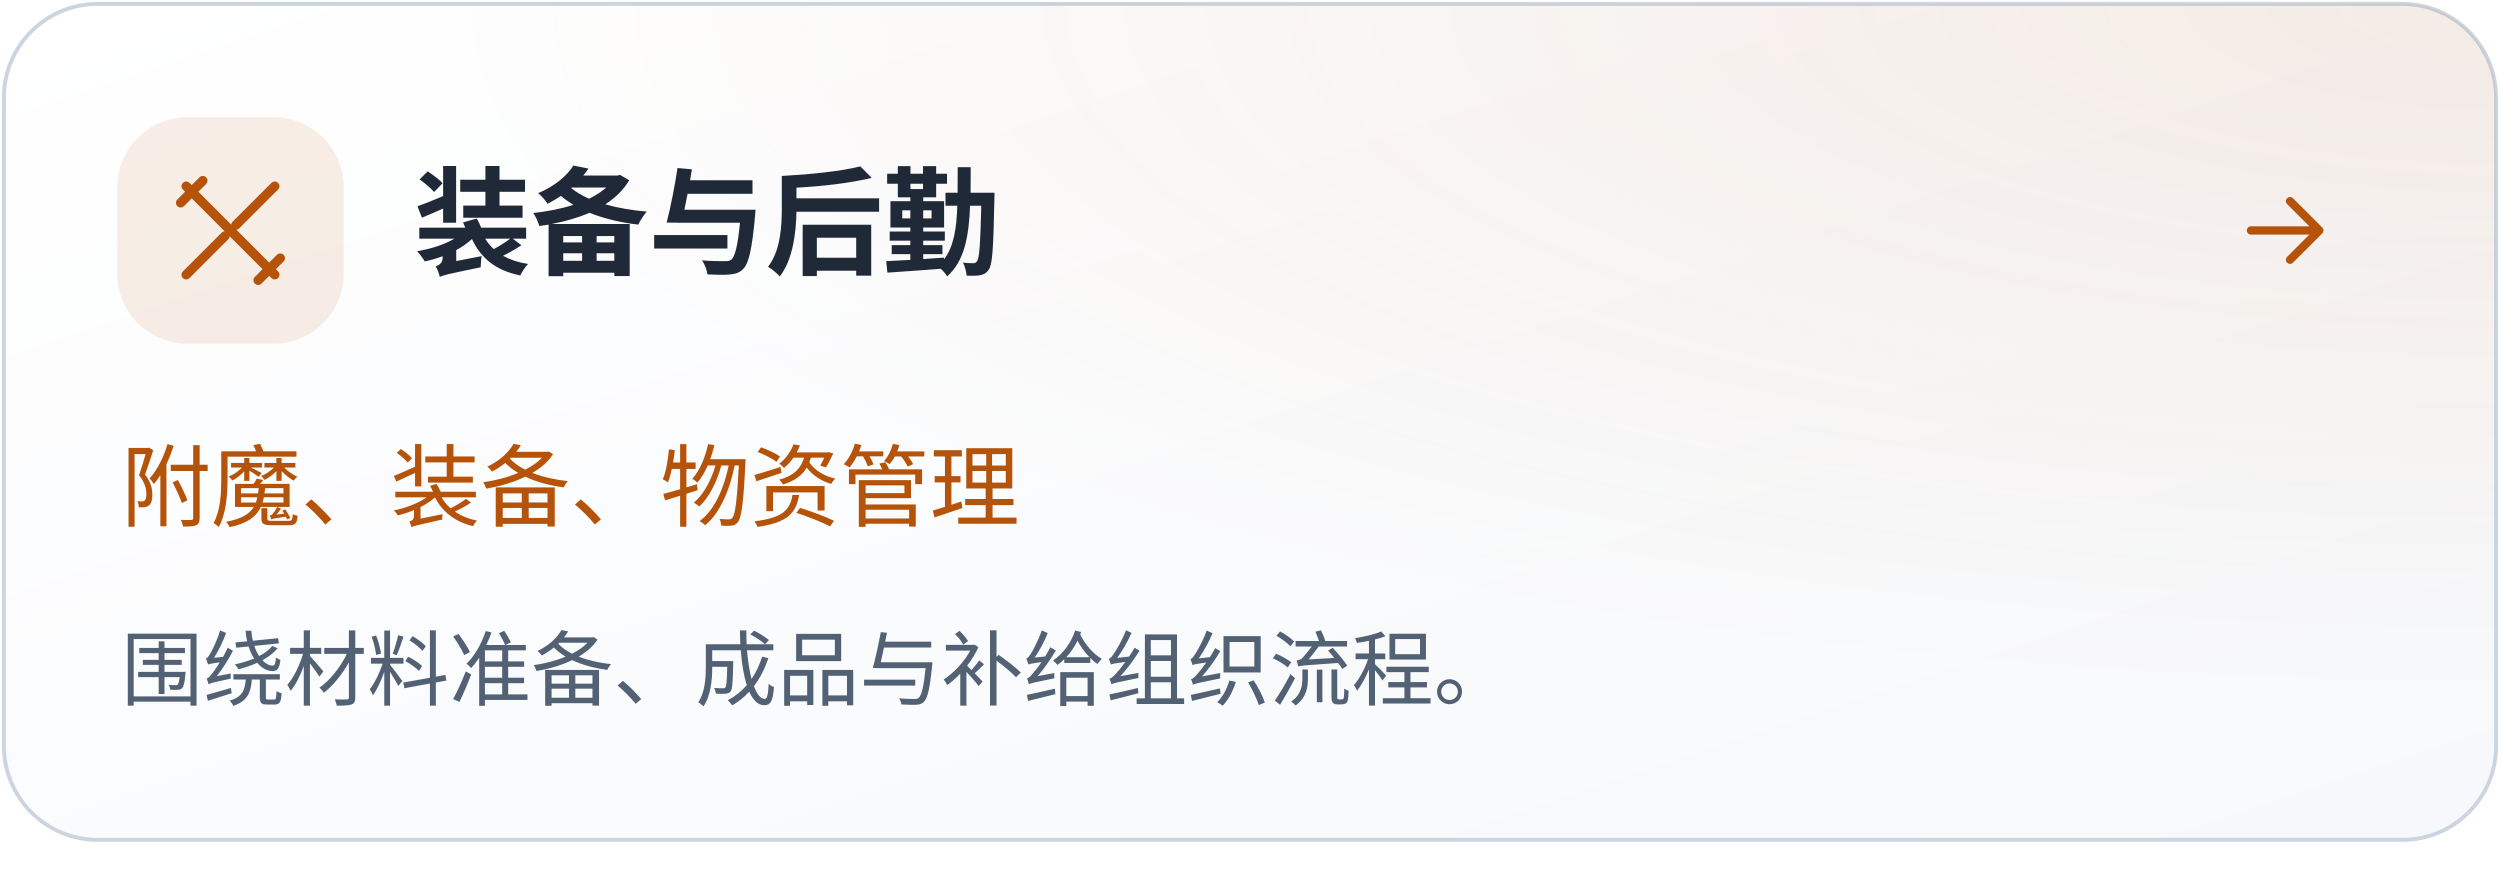
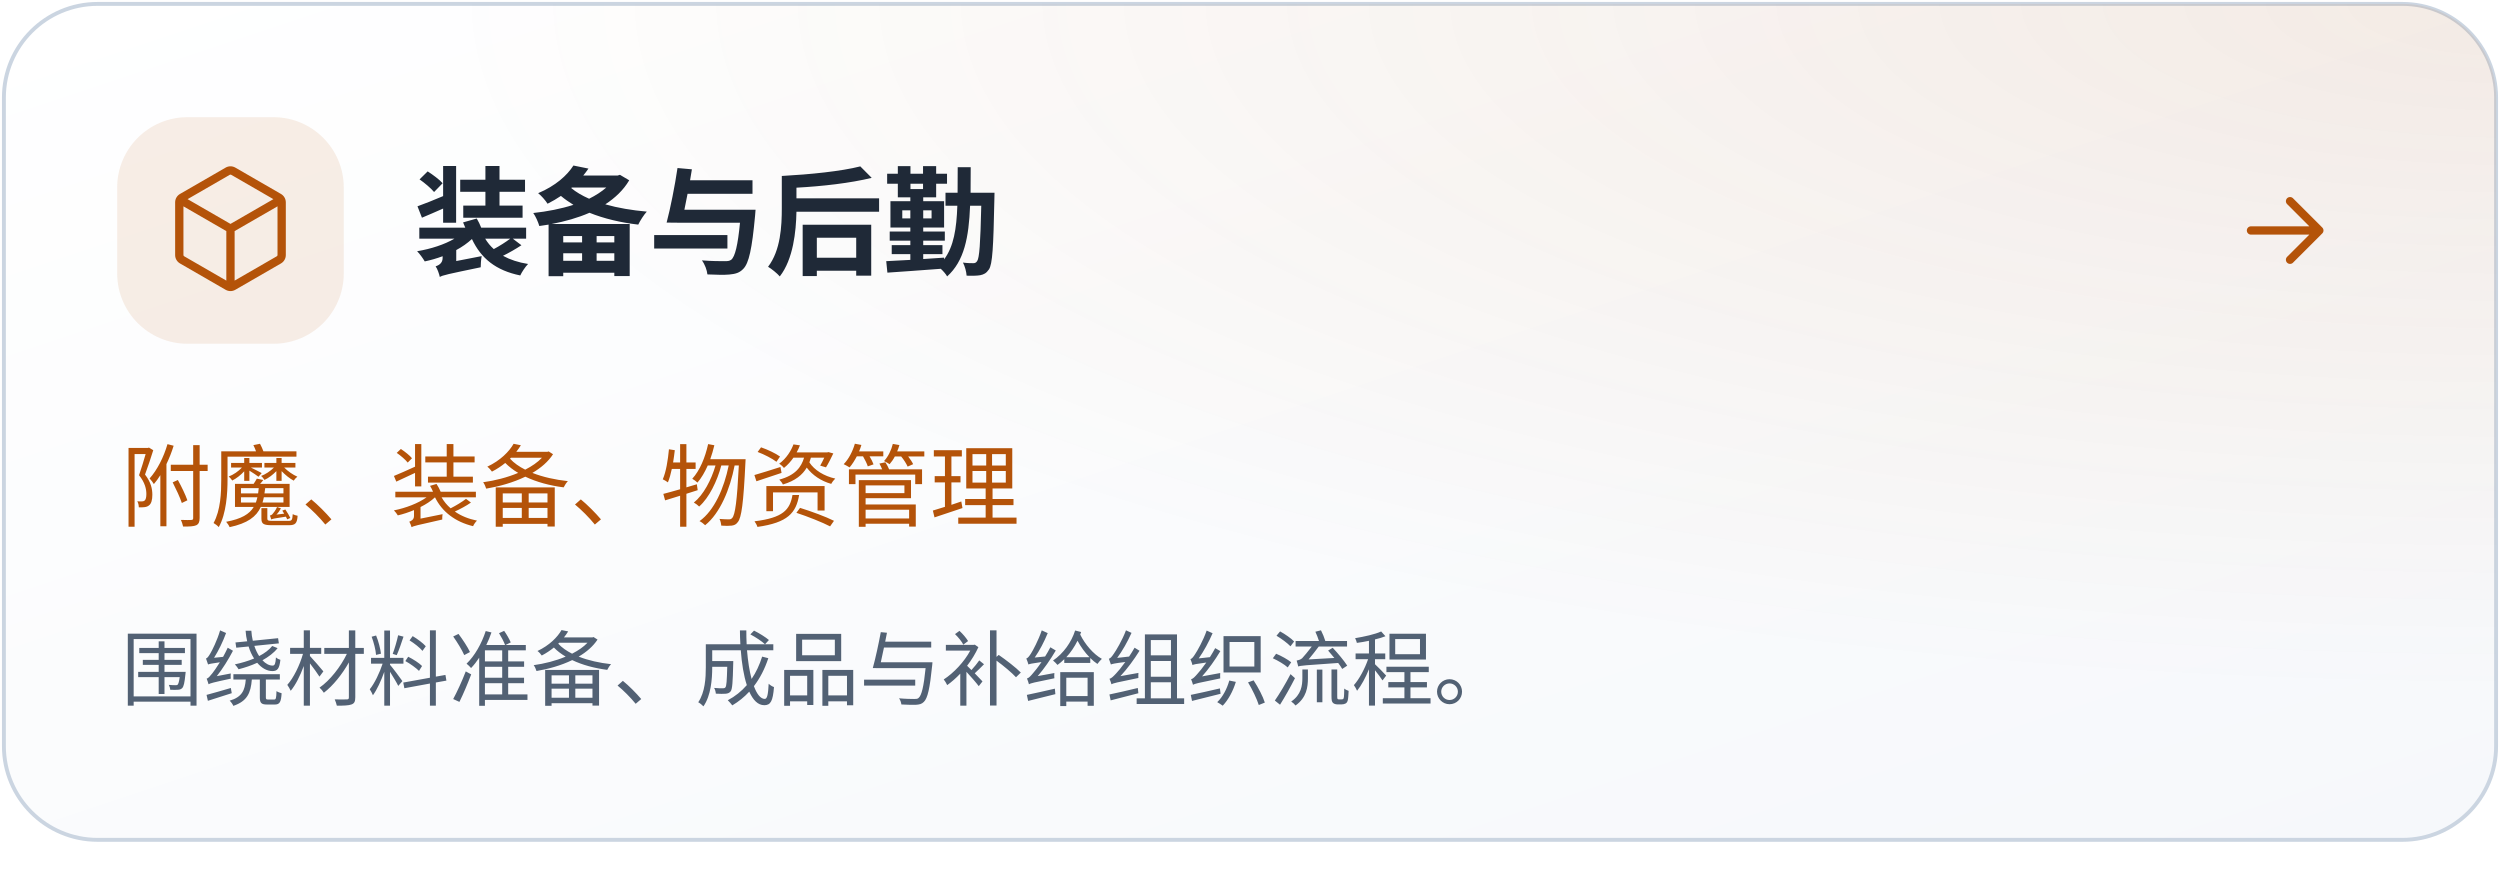
<svg xmlns="http://www.w3.org/2000/svg" width="640" height="228" viewBox="0 0 640 228" role="img" aria-label="装备与后勤：附魔、装备、物资管理。围绕材料准备、成品与补给组织流程。">
  <defs>
    <linearGradient id="bg" x1="0" y1="0" x2="1" y2="1">
      <stop stop-color="#ffffff" />
      <stop offset="1" stop-color="#f6f8fb" />
    </linearGradient>
    <radialGradient id="glow" cx="100%" cy="0%" r="110%">
      <stop stop-color="#b45309" stop-opacity=".10" />
      <stop offset=".75" stop-color="#b45309" stop-opacity="0" />
    </radialGradient>
    <clipPath id="round">
      <rect x="1" y="1" width="638" height="214" rx="24" />
    </clipPath>
  </defs>
  <g font-family="Segoe UI, Microsoft YaHei, Noto Sans CJK SC, PingFang SC, Arial, sans-serif">
    <rect x="1" y="1" width="638" height="214" rx="24" fill="url(#bg)" stroke="#cbd5e1" />
    <rect x="1" y="1" width="638" height="214" rx="24" fill="url(#glow)" />
    <rect x="30" y="30" width="58" height="58" rx="18" fill="#b45309" fill-opacity=".10" />
-     <g transform="translate(42 42) scale(1.416667)" fill="none" stroke="#b45309" stroke-width="1.7" stroke-linecap="round" stroke-linejoin="round">
-       <path d="m4 20 7-7m2-2 7-7M4 4l16 16M3 7l4-4m10 18 4-4" />
+     <g transform="translate(42 42) scale(1.416667)" fill="#b45309">
+       <path d="M12.876.64V.639l8.25 4.763c.541.313.875.89.875 1.515v9.525a1.75 1.75 0 0 1-.875 1.516l-8.25 4.762a1.748 1.748 0 0 1-1.75 0l-8.25-4.763a1.75 1.75 0 0 1-.875-1.515V6.917c0-.625.334-1.202.875-1.515L11.126.64a1.748 1.748 0 0 1 1.75 0Zm-1 1.298L4.251 6.34l7.75 4.474 7.75-4.474-7.625-4.402a.248.248 0 0 0-.25 0Zm.875 19.123 7.625-4.402a.25.25 0 0 0 .125-.216V7.639l-7.75 4.474ZM3.501 7.64v8.803c0 .09.048.172.125.216l7.625 4.402v-8.947Z" />
    </g>
    <text x="106" y="68" font-size="30" fill="#1f2937" font-weight="650">装备与后勤</text>
    <g transform="translate(570 44) scale(1.25)" fill="none" stroke="#b45309" stroke-width="1.7" stroke-linecap="round" stroke-linejoin="round">
      <path d="M5 12h14m-6-6 6 6-6 6" />
    </g>
    <text x="31" y="133" font-size="23" fill="#b45309" font-weight="500">附魔、装备、物资管理</text>
    <text x="31" y="179" font-size="21" fill="#526174" font-weight="400">围绕材料准备、成品与补给组织流程。</text>
  </g>
</svg>
